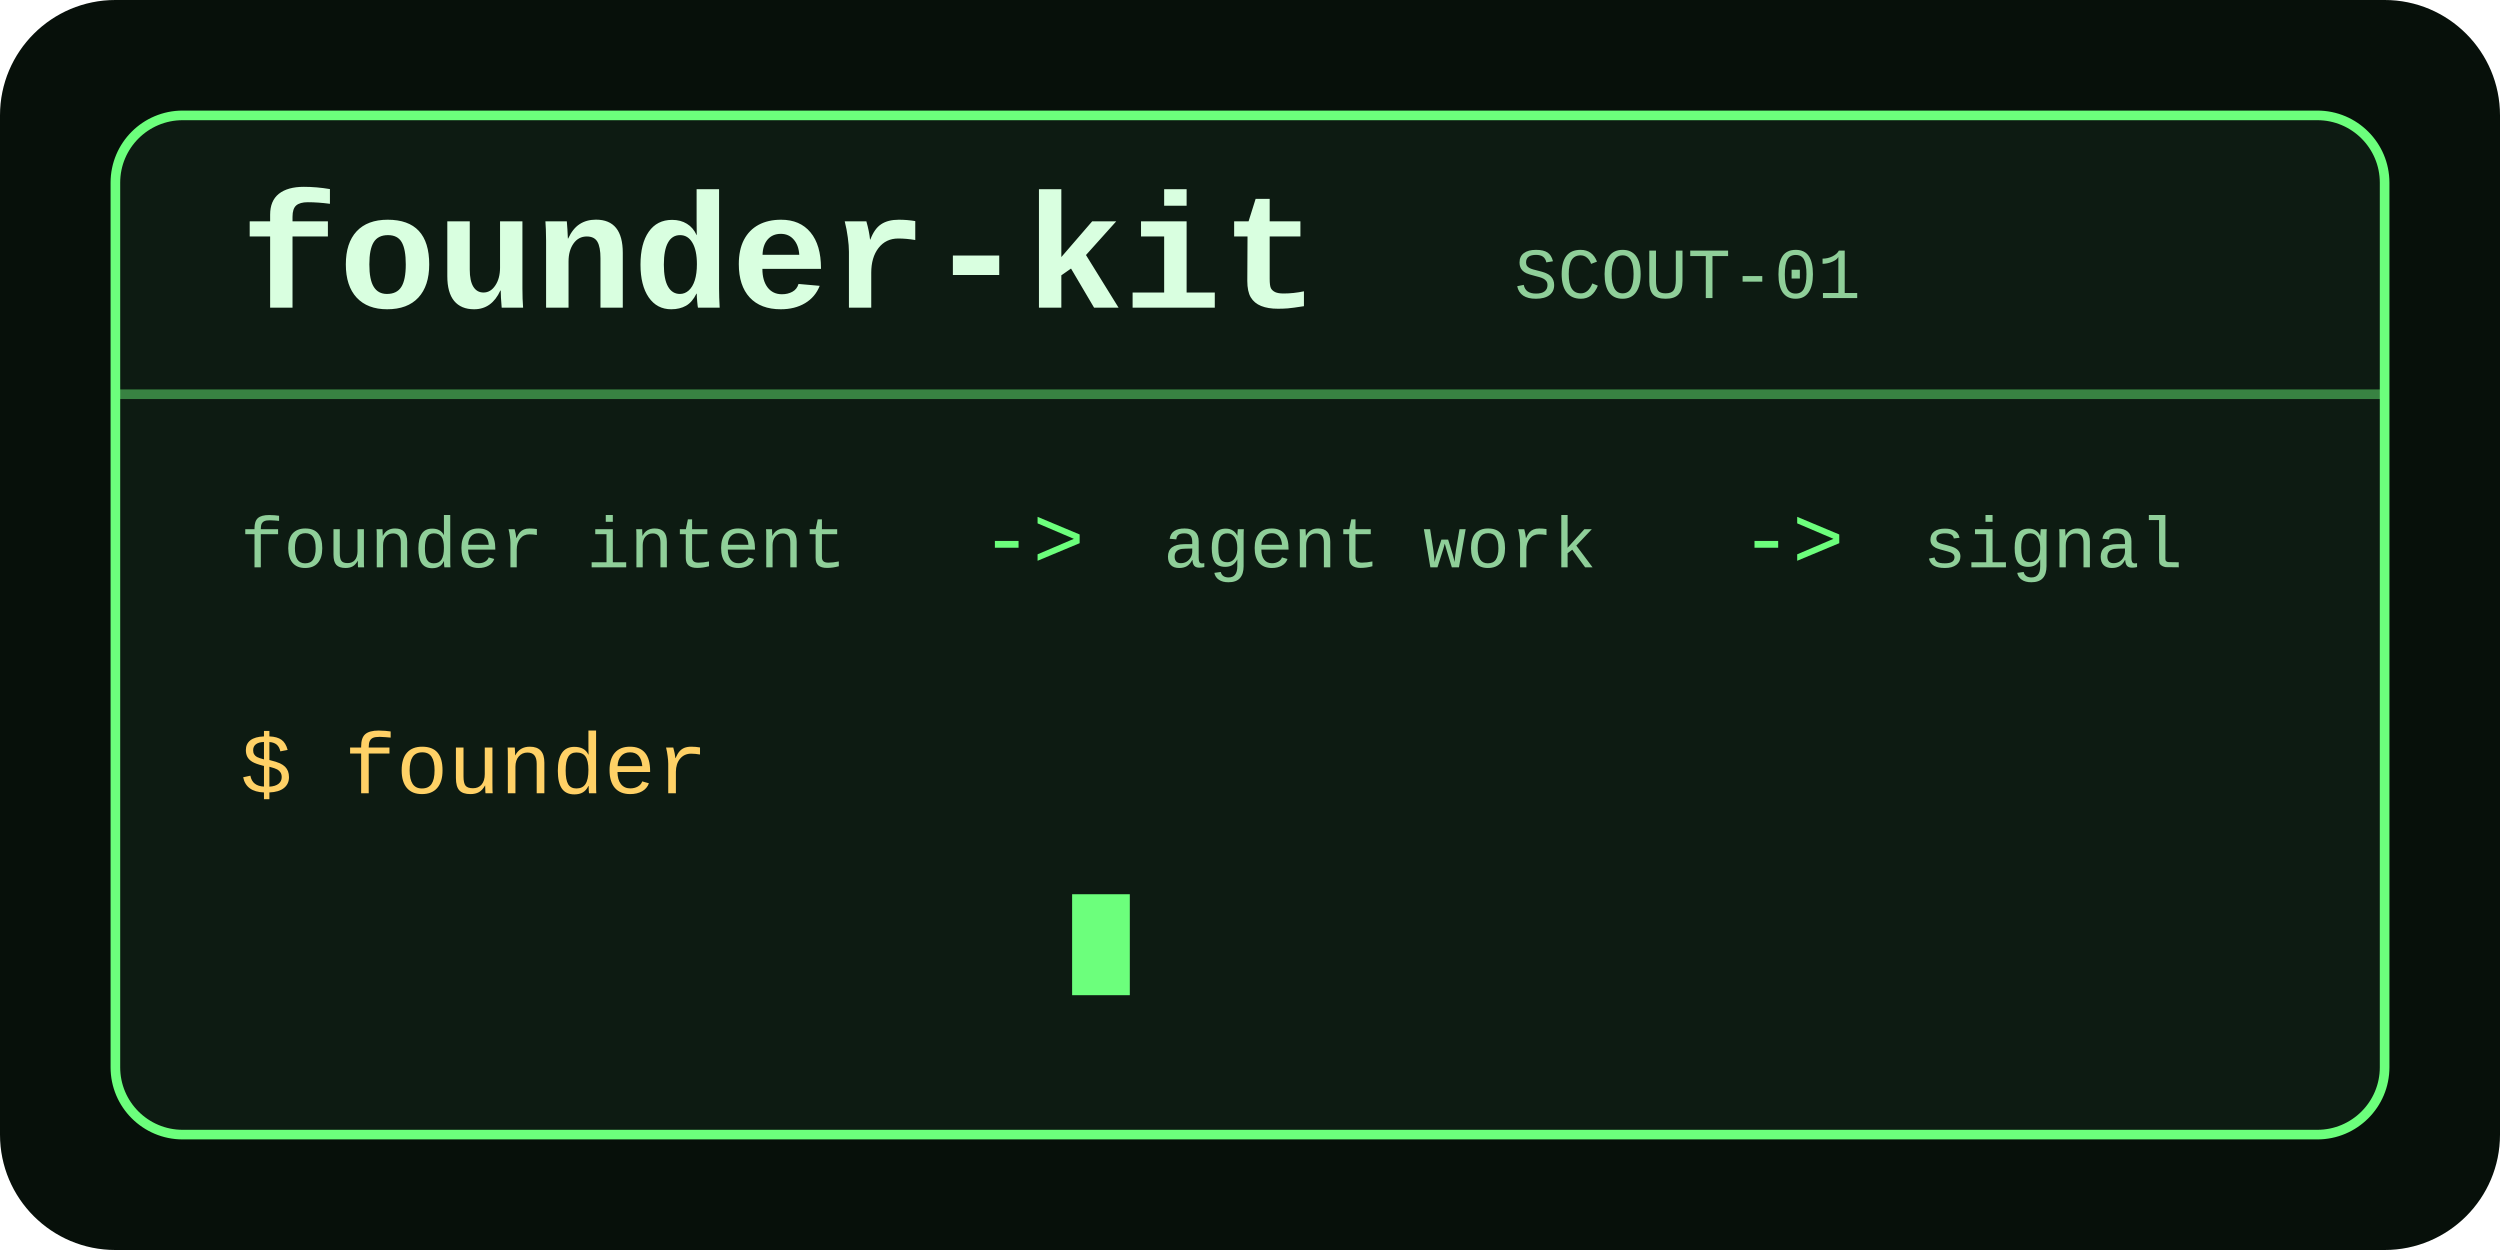
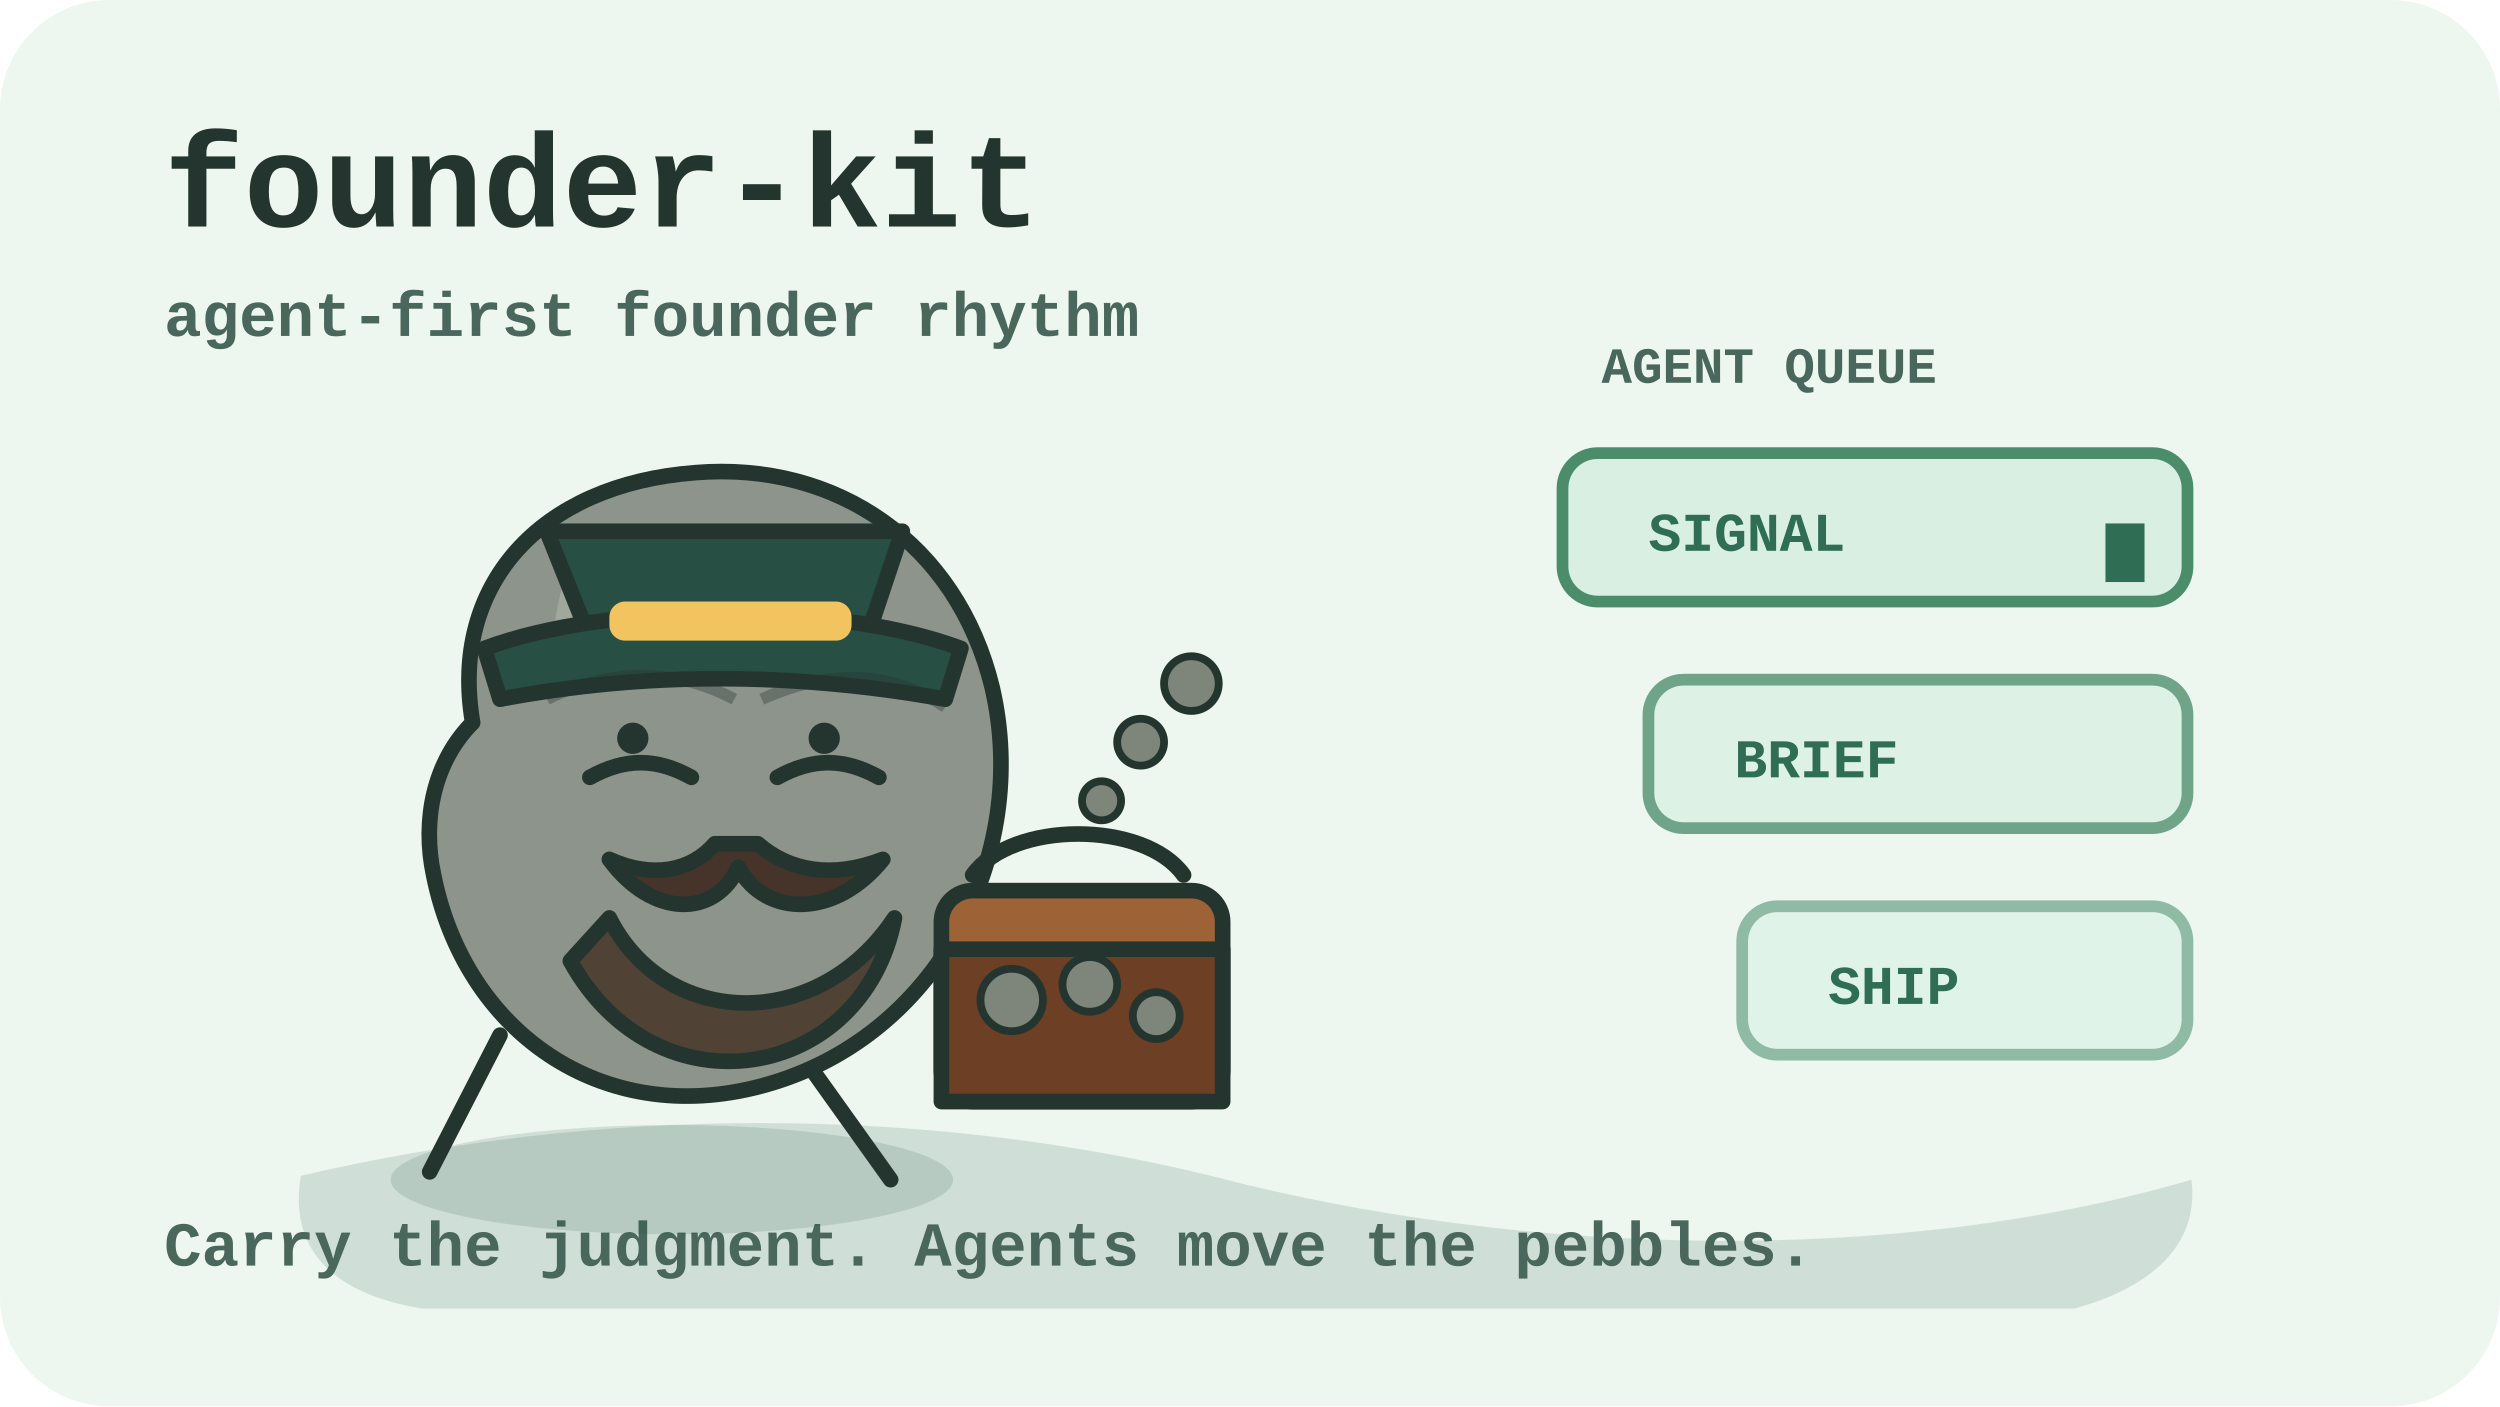
- <svg xmlns="http://www.w3.org/2000/svg" width="520" height="260" viewBox="0 0 520 260" role="img" aria-labelledby="title desc">
+ <svg xmlns="http://www.w3.org/2000/svg" width="640" height="360" viewBox="0 0 640 360" role="img" aria-labelledby="title desc">
  <style>
-     .bg { fill: #07100a; }
-     .screen { fill: #0d1b12; stroke: #6cff7c; stroke-width: 2; }
-     .line { stroke: #6cff7c; stroke-width: 2; opacity: 0.45; }
+     .bg { fill: #edf7f0; }
+     .shadow { fill: #164a3a; opacity: 0.14; }
+     .ink { stroke: #24352f; stroke-width: 4; stroke-linecap: round; stroke-linejoin: round; }
    .text { font-family: "SFMono-Regular", "Cascadia Mono", "Roboto Mono", "Courier New", monospace; }
-     .title { fill: #d9ffe0; font-size: 34px; font-weight: 700; }
-     .soft { fill: #8fcf99; font-size: 15px; }
-     .green { fill: #6cff7c; font-size: 18px; }
-     .amber { fill: #ffd166; font-size: 18px; }
-     .cursor { fill: #6cff7c; }
+     .title { fill: #24352f; font-size: 34px; font-weight: 800; }
+     .tag { fill: #49675c; font-size: 16px; font-weight: 600; }
+     .tiny { fill: #49675c; font-size: 13px; font-weight: 700; letter-spacing: 0; }
+     .rock { fill: #8d948b; }
+     .rock-light { fill: #aeb5a8; }
+     .hat { fill: #284f43; }
+     .hat-band { fill: #f2c45f; }
+     .case { fill: #9d6336; }
+     .case-dark { fill: #6d3f25; }
+     .pebble { fill: #7e867b; stroke: #24352f; stroke-width: 2; }
+     .agent { fill: #d8efe1; stroke: #4b8d6b; stroke-width: 3; }
+     .agent-text { fill: #2f6d55; font-size: 14px; font-weight: 800; }
  </style>
-   <rect class="bg" width="520" height="260" rx="24" />
-   <rect class="screen" x="24" y="24" width="472" height="212" rx="14" />
-   <line class="line" x1="24" y1="82" x2="496" y2="82" />
-   <text class="text title" x="50" y="64">founder-kit</text>
-   <text class="text soft" x="315" y="62">SCOUT-01</text>
-   <text class="text soft" x="50" y="118">founder intent</text>
-   <text class="text green" x="204" y="118">-&gt;</text>
-   <text class="text soft" x="242" y="118">agent work</text>
-   <text class="text green" x="362" y="118">-&gt;</text>
-   <text class="text soft" x="400" y="118">signal</text>
-   <text class="text amber" x="50" y="165">$ founder</text>
-   <g class="text green" font-size="19">
-     <text x="50" y="202" opacity="0">
-       signal -&gt; brief
-       <animate attributeName="opacity" values="0;1;1;0" keyTimes="0;0.10;0.30;0.40" dur="4.8s" repeatCount="indefinite" />
-     </text>
-     <text x="50" y="202" opacity="0">
-       brief -&gt; agent
-       <animate attributeName="opacity" values="0;0;1;1;0" keyTimes="0;0.30;0.40;0.60;0.70" dur="4.8s" repeatCount="indefinite" />
-     </text>
-     <text x="50" y="202" opacity="0">
-       agent -&gt; ship
-       <animate attributeName="opacity" values="0;0;1;1;0" keyTimes="0;0.58;0.68;0.84;0.92" dur="4.8s" repeatCount="indefinite" />
-     </text>
-     <text x="50" y="202" opacity="0">
-       ship -&gt; cadence
-       <animate attributeName="opacity" values="0;0;1;1" keyTimes="0;0.82;0.92;1" dur="4.8s" repeatCount="indefinite" />
-     </text>
+   <rect class="bg" width="640" height="360" rx="28" />
+   <path class="shadow" d="M77 301 C154 283 236 283 310 301 C390 322 486 324 561 302 C563 317 553 329 531 335 L108 335 C84 331 74 319 77 301 Z" />
+   <text class="text title" x="42" y="58">founder-kit</text>
+   <text class="text tag" x="42" y="86">agent-first founder rhythm</text>
+   <text class="text tag" x="42" y="324">Carry the judgment. Agents move the pebbles.</text>
+   <g transform="translate(400 116)">
+     <rect class="agent" x="0" y="0" width="160" height="38" rx="9" />
+     <rect class="agent" x="22" y="58" width="138" height="38" rx="9" opacity="0.78" />
+     <rect class="agent" x="46" y="116" width="114" height="38" rx="9" opacity="0.58" />
+     <text class="text agent-text" x="22" y="25">SIGNAL</text>
+     <text class="text agent-text" x="44" y="83">BRIEF</text>
+     <text class="text agent-text" x="68" y="141">SHIP</text>
+     <rect x="139" y="18" width="10" height="15" fill="#2f6d55">
+       <animate attributeName="opacity" values="1;0.2;1" dur="0.8s" repeatCount="indefinite" />
+     </rect>
  </g>
-   <rect class="cursor" x="223" y="186" width="12" height="21">
-     <animate attributeName="opacity" values="1;0.2;1" dur="0.7s" repeatCount="indefinite" />
-     <animate attributeName="x" values="166;178;184;196;223" keyTimes="0;0.35;0.55;0.78;1" dur="4.8s" repeatCount="indefinite" />
-   </rect>
+   <g id="scout" transform="translate(76 112)">
+     <animateTransform attributeName="transform" type="translate" values="76 112;104 112;132 112;104 112;76 112" keyTimes="0;0.25;0.5;0.75;1" dur="4.8s" repeatCount="indefinite" />
+     <g>
+       <animateTransform attributeName="transform" type="translate" values="0 0;0 -8;0 0;0 -5;0 0" keyTimes="0;0.22;0.5;0.76;1" dur="1.2s" repeatCount="indefinite" />
+       <ellipse class="shadow" cx="96" cy="190" rx="72" ry="14" />
+       <path class="rock ink" d="M45 73 C39 38 62 12 102 9 C138 6 169 27 178 64 C188 107 164 154 119 166 C78 177 43 152 35 112 C32 98 35 83 45 73 Z" />
+       <path class="rock-light" d="M68 38 C81 22 114 18 136 29 C111 28 91 39 77 60 C71 70 61 64 68 38 Z" opacity="0.58" />
+       <path class="ink hat" d="M64 24 L155 24 L145 54 L76 54 Z" />
+       <path class="ink hat" d="M48 54 C80 42 138 42 170 54 L166 67 C127 60 89 60 52 67 Z" />
+       <rect class="hat-band" x="80" y="42" width="62" height="10" rx="4" />
+       <path class="ink" d="M75 87 C84 82 92 82 101 87" fill="none" />
+       <path class="ink" d="M123 87 C132 82 140 82 149 87" fill="none" />
+       <path class="ink" d="M107 104 C101 111 91 113 80 108 C91 123 107 123 113 110 C120 123 138 123 150 108 C137 113 126 111 118 104 Z" fill="#46342a" />
+       <path class="ink" d="M80 123 C94 151 133 153 153 123 C145 165 92 174 70 134 Z" fill="#514236" />
+       <circle cx="86" cy="77" r="4" fill="#24352f" />
+       <circle cx="135" cy="77" r="4" fill="#24352f" />
+       <path d="M64 67 C82 58 99 60 112 67" stroke="#24352f" stroke-width="3" fill="none" opacity="0.35" />
+       <path d="M119 67 C139 58 154 61 166 69" stroke="#24352f" stroke-width="3" fill="none" opacity="0.35" />
+       <path class="ink" d="M52 153 L34 188" fill="none">
+         <animate attributeName="d" values="M52 153 L34 188;M52 153 L48 188;M52 153 L34 188" dur="1.2s" repeatCount="indefinite" />
+       </path>
+       <path class="ink" d="M132 162 L152 190" fill="none">
+         <animate attributeName="d" values="M132 162 L152 190;M132 162 L135 190;M132 162 L152 190" dur="1.2s" repeatCount="indefinite" />
+       </path>
+       <g transform="translate(165 100)">
+         <animateTransform attributeName="transform" type="translate" values="165 100;169 94;165 100;162 96;165 100" dur="1.2s" repeatCount="indefinite" />
+         <path class="ink" d="M8 12 C18 -2 52 -2 62 12" fill="none" />
+         <rect class="case ink" x="0" y="16" width="72" height="54" rx="8" />
+         <path class="ink case-dark" d="M0 31 L72 31 L72 70 L0 70 Z" />
+         <circle class="pebble" cx="18" cy="44" r="8" />
+         <circle class="pebble" cx="38" cy="40" r="7" />
+         <circle class="pebble" cx="55" cy="48" r="6" />
+       </g>
+     </g>
+   </g>
+   <g>
+     <circle class="pebble" cx="305" cy="175" r="7">
+       <animate attributeName="cx" values="305;348;392;438" keyTimes="0;0.34;0.68;1" dur="2.4s" repeatCount="indefinite" />
+       <animate attributeName="cy" values="175;135;162;139" keyTimes="0;0.34;0.68;1" dur="2.4s" repeatCount="indefinite" />
+       <animate attributeName="opacity" values="0;1;1;0" keyTimes="0;0.15;0.82;1" dur="2.4s" repeatCount="indefinite" />
+     </circle>
+     <circle class="pebble" cx="292" cy="190" r="6">
+       <animate attributeName="cx" values="292;336;384;461" keyTimes="0;0.34;0.68;1" dur="2.4s" begin="0.55s" repeatCount="indefinite" />
+       <animate attributeName="cy" values="190;152;184;198" keyTimes="0;0.34;0.68;1" dur="2.4s" begin="0.55s" repeatCount="indefinite" />
+       <animate attributeName="opacity" values="0;1;1;0" keyTimes="0;0.15;0.82;1" dur="2.4s" begin="0.55s" repeatCount="indefinite" />
+     </circle>
+     <circle class="pebble" cx="282" cy="205" r="5">
+       <animate attributeName="cx" values="282;332;390;485" keyTimes="0;0.34;0.68;1" dur="2.4s" begin="1.1s" repeatCount="indefinite" />
+       <animate attributeName="cy" values="205;164;220;255" keyTimes="0;0.34;0.68;1" dur="2.4s" begin="1.1s" repeatCount="indefinite" />
+       <animate attributeName="opacity" values="0;1;1;0" keyTimes="0;0.15;0.82;1" dur="2.4s" begin="1.1s" repeatCount="indefinite" />
+     </circle>
+   </g>
+   <text class="text tiny" x="410" y="98">AGENT QUEUE</text>
</svg>
